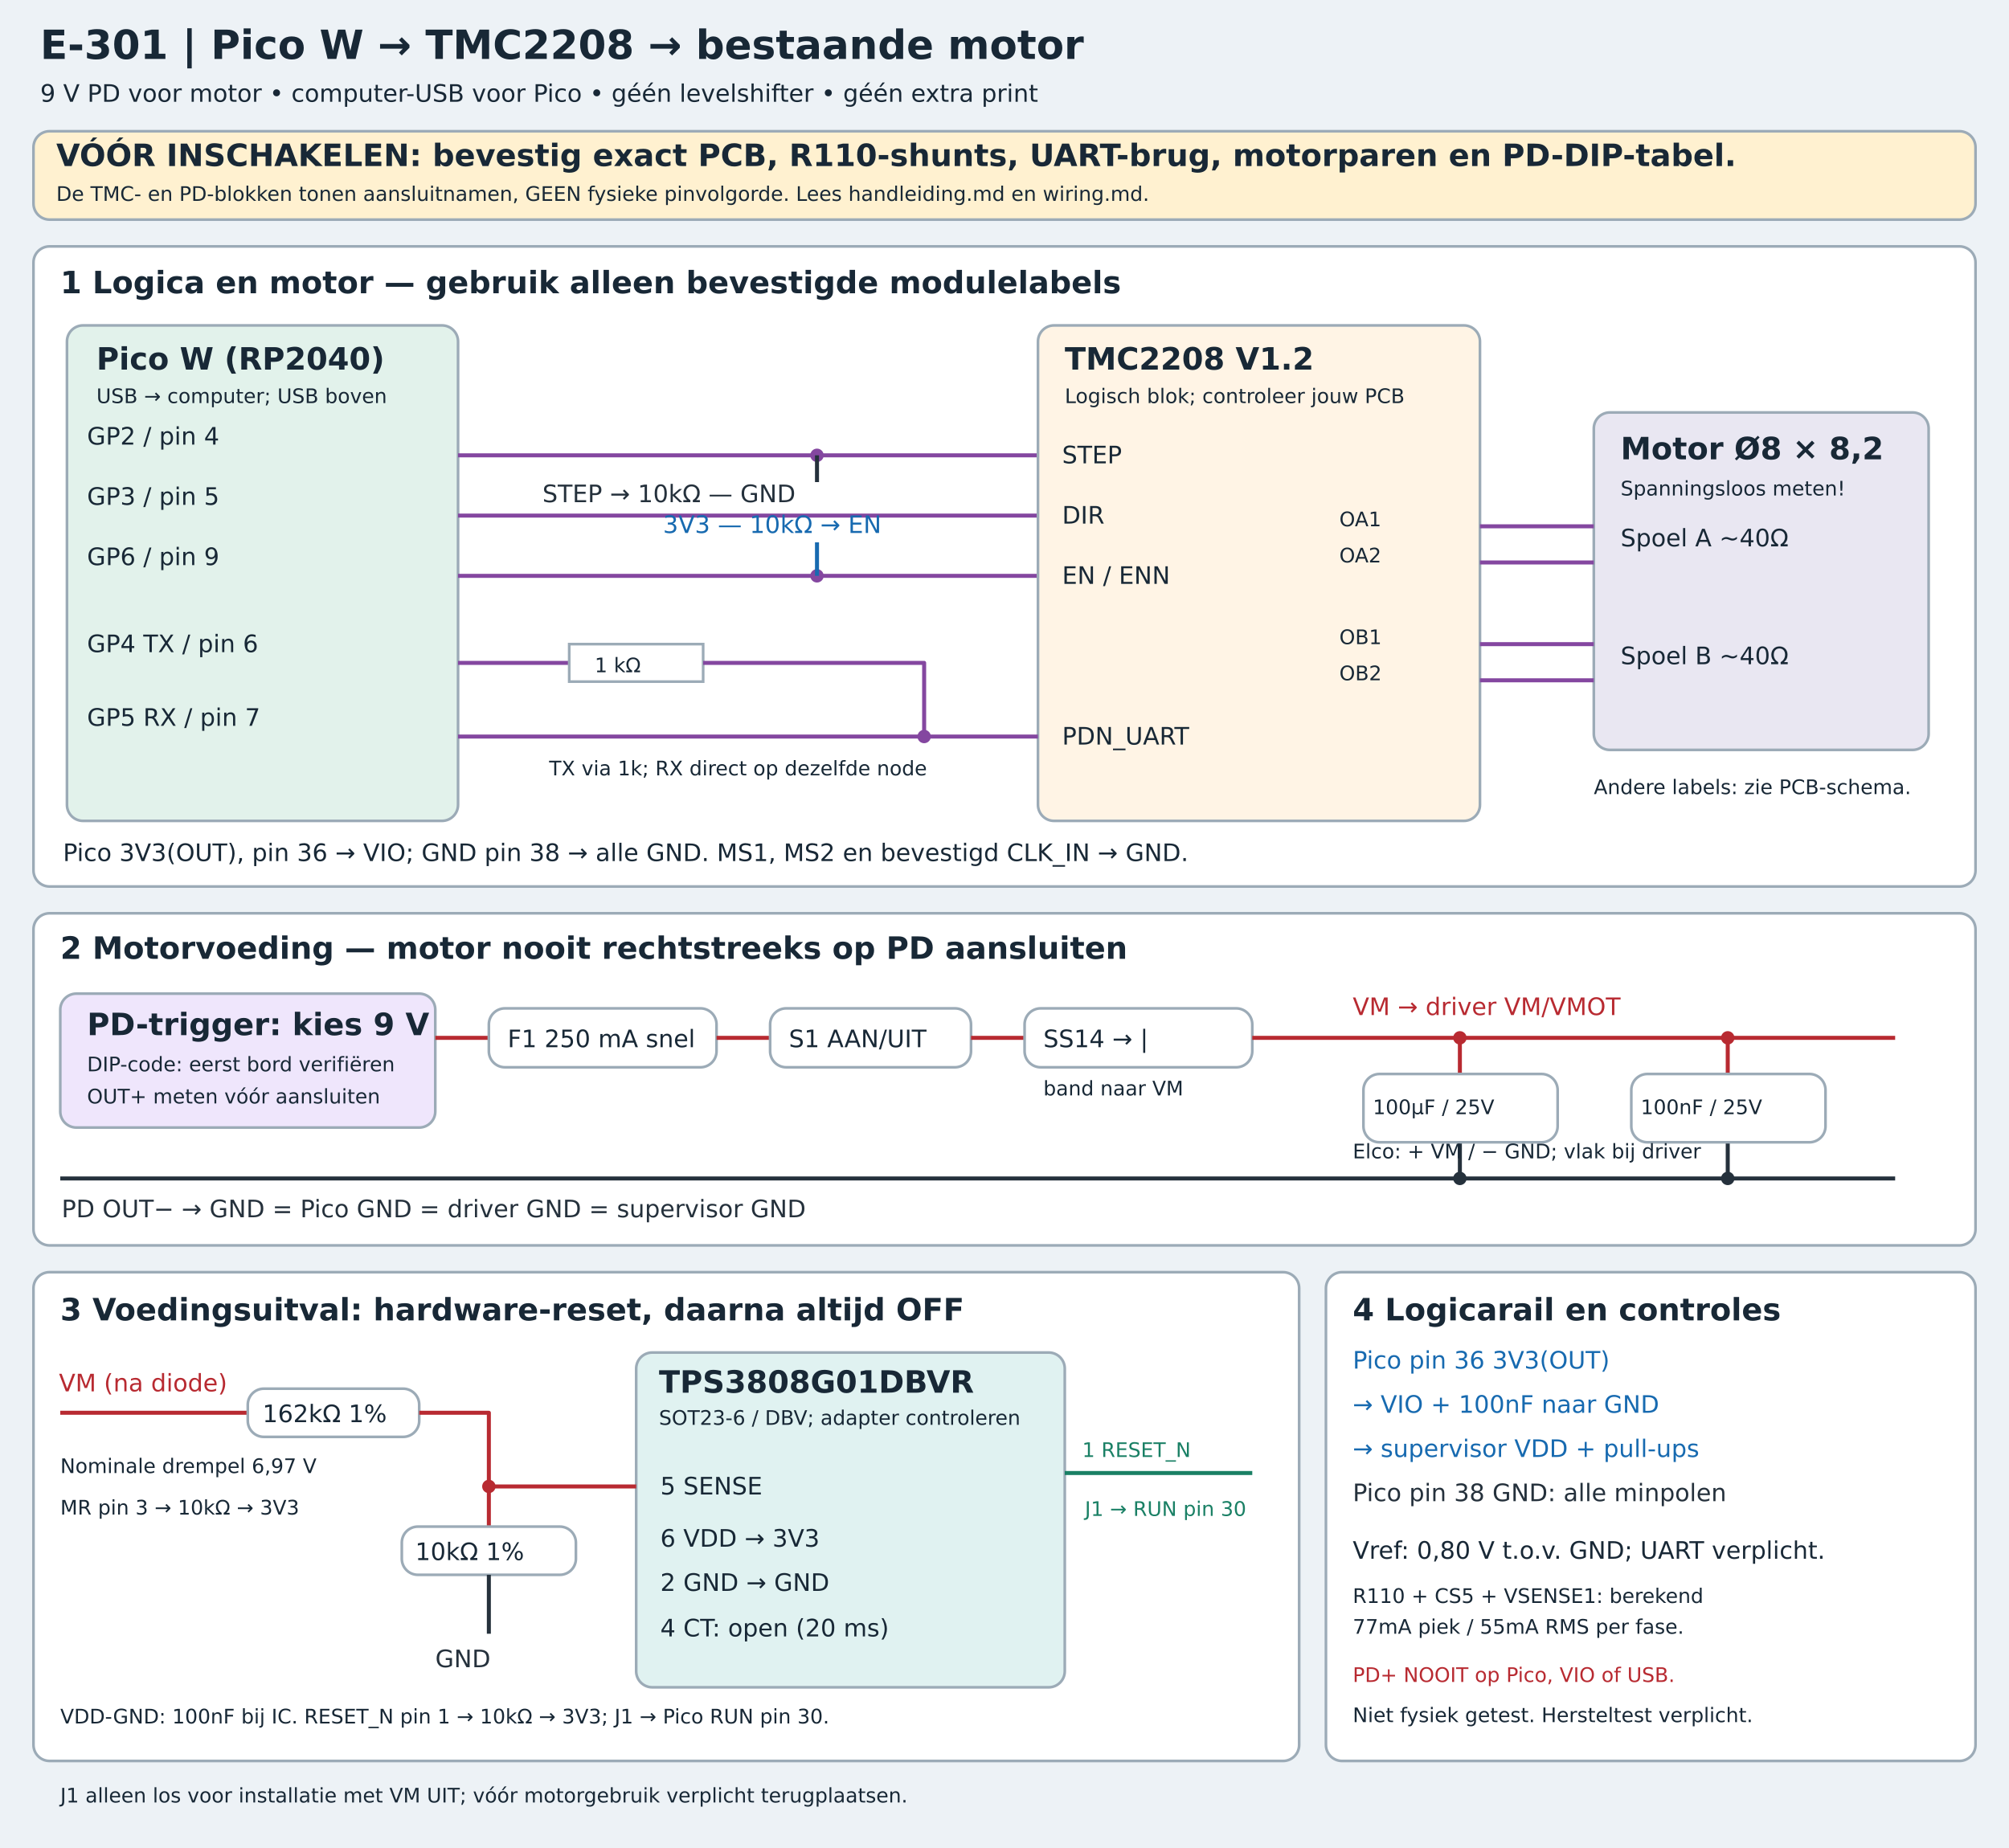
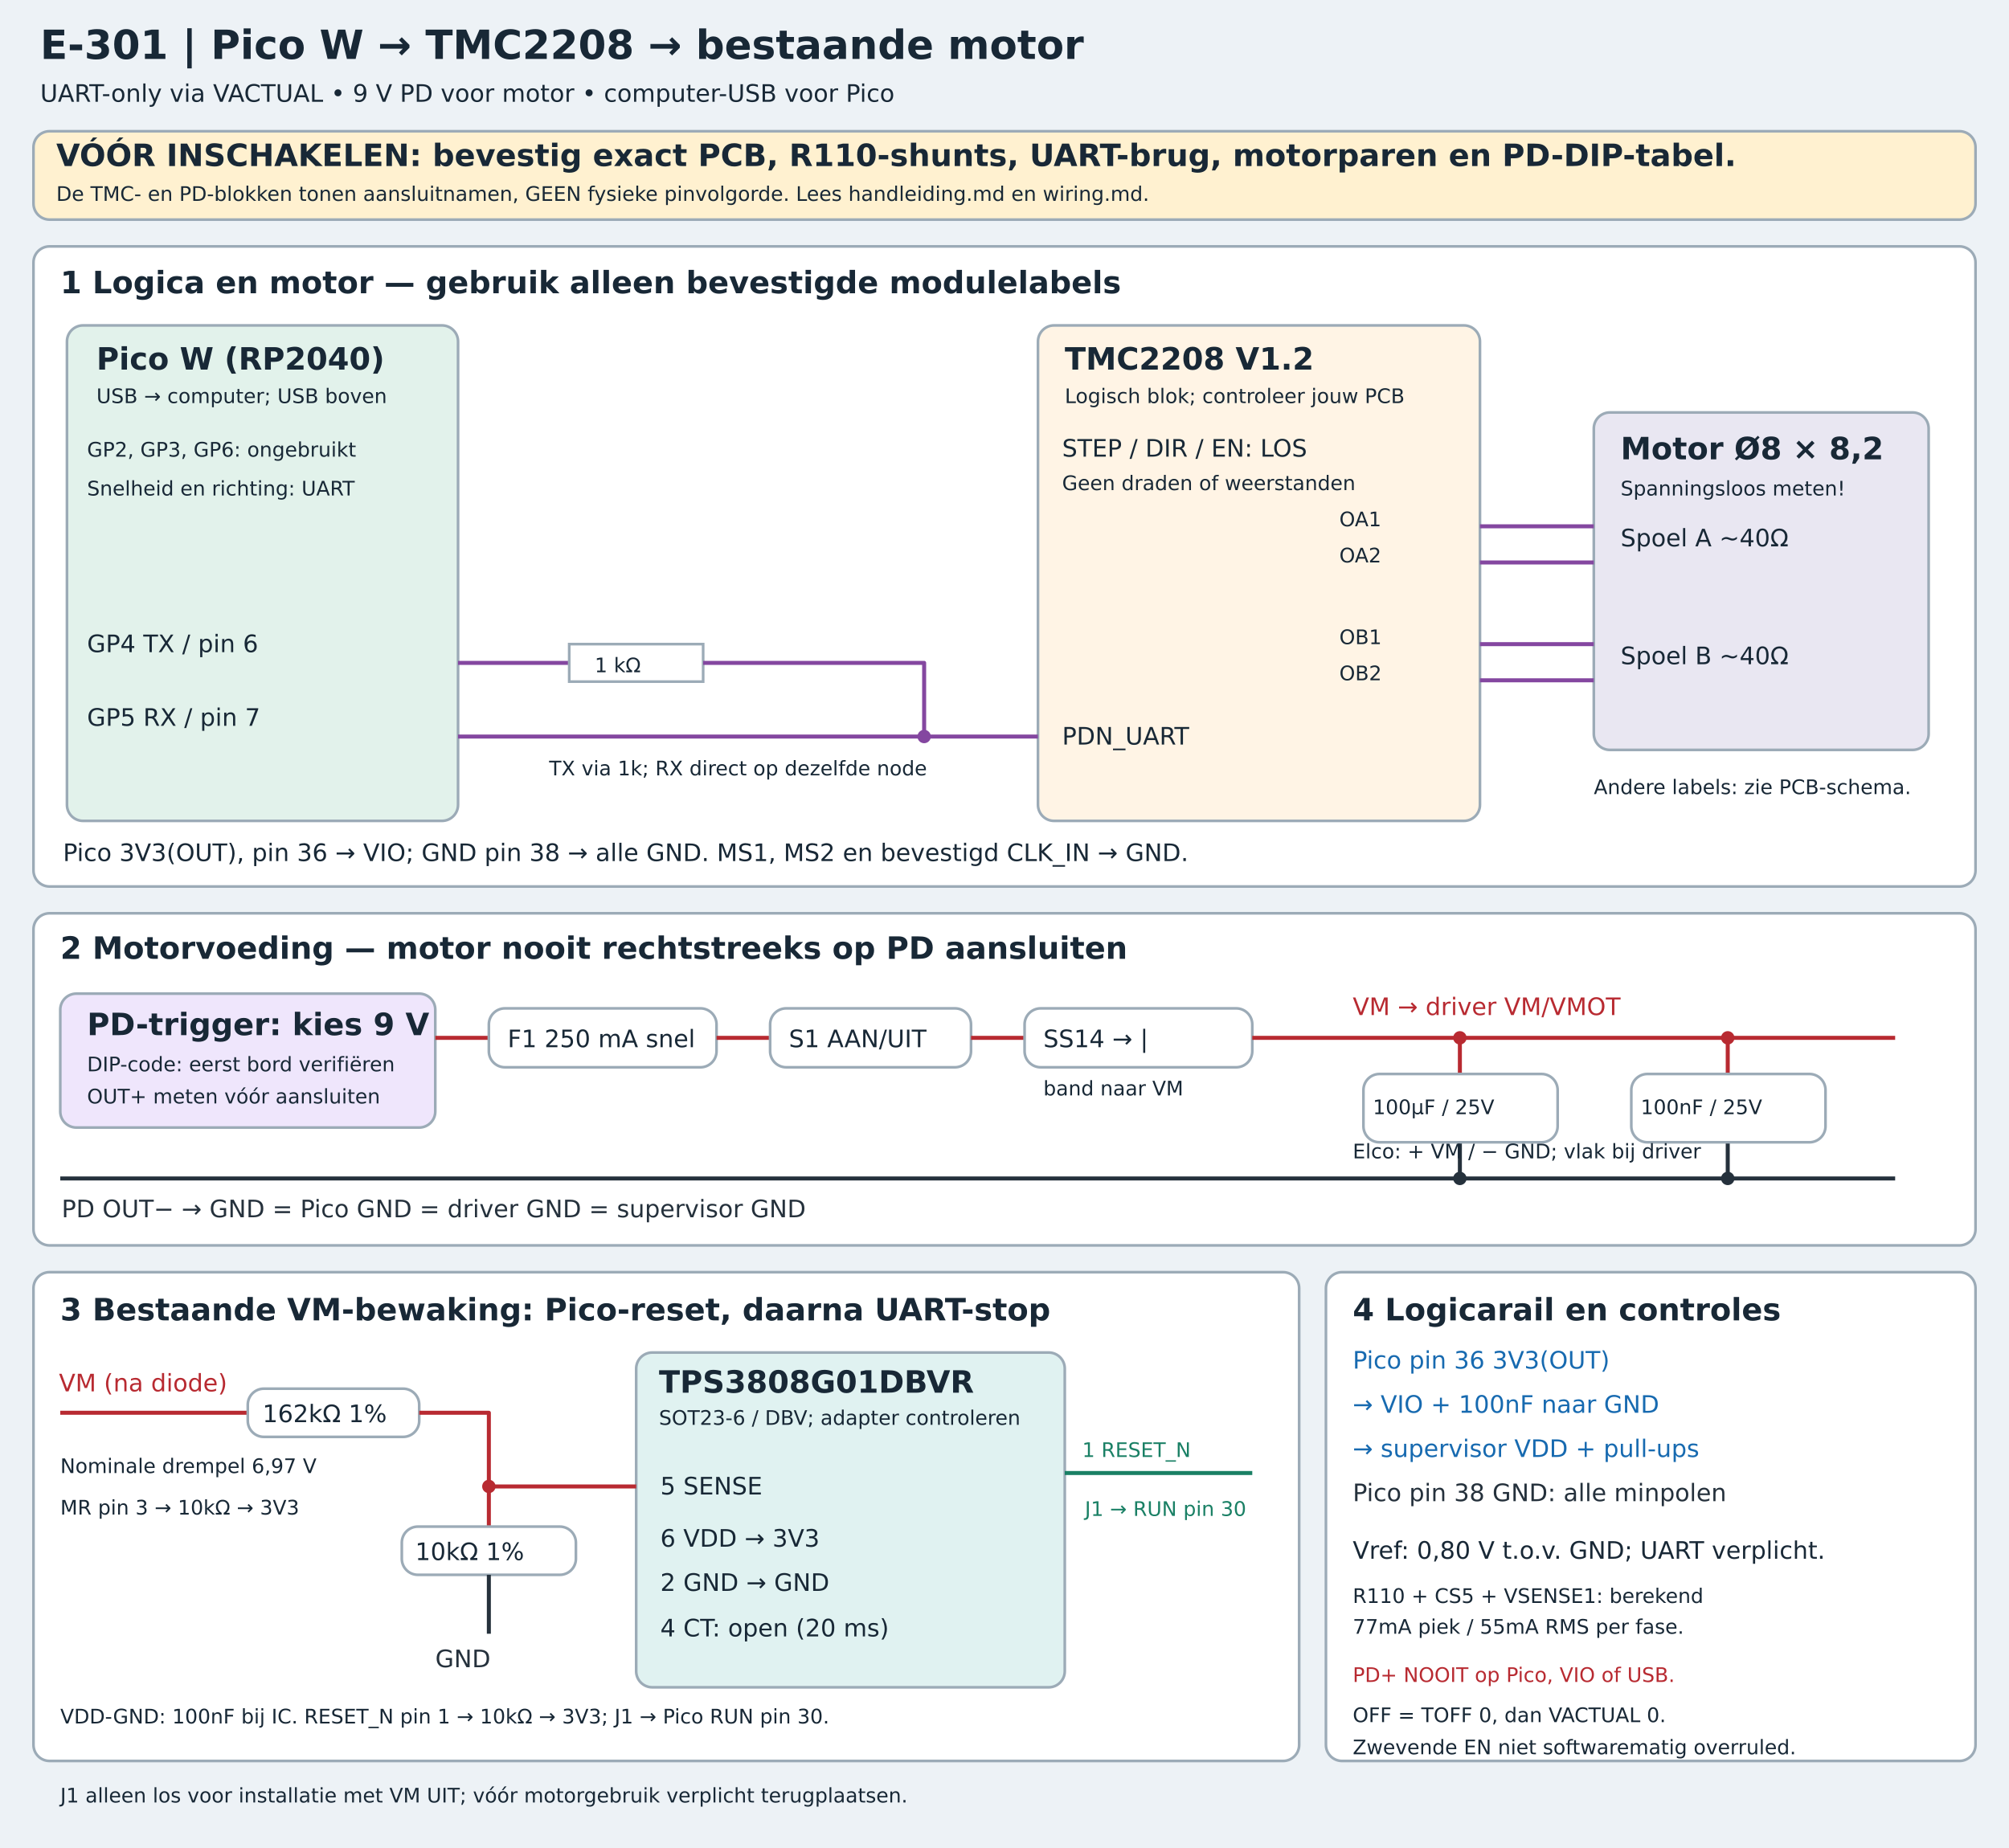
<svg xmlns="http://www.w3.org/2000/svg" width="1500" height="1380" viewBox="0 0 1500 1380">
  <style>text{font-family:DejaVu Sans,sans-serif;fill:#182836;font-size:18px} .title{font-size:30px;font-weight:bold}.head{font-size:23px;font-weight:bold}.small{font-size:15px}.wire{fill:none;stroke-width:3;stroke-linejoin:round} .box{fill:#fff;stroke:#9cabb7;stroke-width:2}</style>
  <rect width="1500" height="1380" fill="#edf2f6" />
  <text x="30" y="44" class="title">E-301  |  Pico W → TMC2208 → bestaande motor</text>
-   <text x="30" y="76" class="">9 V PD voor motor • computer-USB voor Pico • géén levelshifter • géén extra print</text>
+   <text x="30" y="76" class="">UART-only via VACTUAL • 9 V PD voor motor • computer-USB voor Pico</text>
  <rect x="25" y="98" width="1450" height="66" rx="12" fill="#fff1d0" stroke="#9cabb7" stroke-width="2" />
  <text x="42" y="124" class="head">VÓÓR INSCHAKELEN: bevestig exact PCB, R110-shunts, UART-brug, motorparen en PD-DIP-tabel.</text>
  <text x="42" y="150" class="small">De TMC- en PD-blokken tonen aansluitnamen, GEEN fysieke pinvolgorde. Lees handleiding.md en wiring.md.</text>
  <rect x="25" y="184" width="1450" height="478" rx="12" fill="#fff" stroke="#9cabb7" stroke-width="2" />
  <text x="45" y="219" class="head">1  Logica en motor — gebruik alleen bevestigde modulelabels</text>
  <rect x="50" y="243" width="292" height="370" rx="12" fill="#e2f2eb" stroke="#9cabb7" stroke-width="2" />
  <text x="72" y="276" class="head">Pico W (RP2040)</text>
  <text x="72" y="301" class="small">USB → computer; USB boven</text>
-   <text x="65" y="332" class="">GP2  / pin 4</text>
-   <polyline class="wire" stroke="#8447a0" points="342,340 775,340" />
-   <text x="65" y="377" class="">GP3  / pin 5</text>
-   <polyline class="wire" stroke="#8447a0" points="342,385 775,385" />
-   <text x="65" y="422" class="">GP6  / pin 9</text>
-   <polyline class="wire" stroke="#8447a0" points="342,430 775,430" />
  <text x="65" y="487" class="">GP4 TX / pin 6</text>
  <text x="65" y="542" class="">GP5 RX / pin 7</text>
  <rect x="775" y="243" width="330" height="370" rx="12" fill="#fff4e5" stroke="#9cabb7" stroke-width="2" />
  <text x="795" y="276" class="head">TMC2208 V1.2</text>
  <text x="795" y="301" class="small">Logisch blok; controleer jouw PCB</text>
-   <text x="793" y="346" class="">STEP</text>
-   <text x="793" y="391" class="">DIR</text>
-   <text x="793" y="436" class="">EN / ENN</text>
  <text x="793" y="556" class="">PDN_UART</text>
+   <text x="793" y="341" class="">STEP / DIR / EN: LOS</text>
+   <text x="793" y="366" class="small">Geen draden of weerstanden</text>
+   <text x="65" y="341" class="small">GP2, GP3, GP6: ongebruikt</text>
+   <text x="65" y="370" class="small">Snelheid en richting: UART</text>
  <polyline class="wire" stroke="#8447a0" points="342,495 425,495" />
  <rect x="425" y="481" width="100" height="28" rx="0" fill="#fff" stroke="#9cabb7" stroke-width="2" />
  <text x="444" y="502" class="small">1 kΩ</text>
  <polyline class="wire" stroke="#8447a0" points="525,495 690,495 690,550 775,550" />
  <polyline class="wire" stroke="#8447a0" points="342,550 690,550" />
  <circle cx="690" cy="550" r="5" fill="#8447a0" />
  <text x="410" y="579" class="small">TX via 1k; RX direct op dezelfde node</text>
-   <circle cx="610" cy="430" r="5" fill="#8447a0" />
-   <polyline class="wire" stroke="#176ab0" points="610,430 610,405" />
-   <text x="495" y="398" class="" style="fill:#176ab0">3V3 — 10kΩ → EN</text>
-   <circle cx="610" cy="340" r="5" fill="#8447a0" />
-   <polyline class="wire" stroke="#25313c" points="610,340 610,360" />
-   <text x="405" y="375" class="" style="fill:#25313c">STEP → 10kΩ — GND</text>
  <rect x="1190" y="308" width="250" height="252" rx="12" fill="#e9e7f2" stroke="#9cabb7" stroke-width="2" />
  <text x="1210" y="343" class="head">Motor Ø8 × 8,2</text>
  <text x="1210" y="370" class="small">Spanningsloos meten!</text>
  <text x="1210" y="408" class="">Spoel A ~40Ω</text>
  <polyline class="wire" stroke="#8447a0" points="1105,393 1190,393" />
  <polyline class="wire" stroke="#8447a0" points="1105,420 1190,420" />
  <text x="1210" y="496" class="">Spoel B ~40Ω</text>
  <polyline class="wire" stroke="#8447a0" points="1105,481 1190,481" />
  <polyline class="wire" stroke="#8447a0" points="1105,508 1190,508" />
  <text x="1000" y="393" class="small">OA1</text>
  <text x="1000" y="420" class="small">OA2</text>
  <text x="1000" y="481" class="small">OB1</text>
  <text x="1000" y="508" class="small">OB2</text>
  <text x="1190" y="593" class="small">Andere labels: zie PCB-schema.</text>
  <text x="47" y="643" class="">Pico 3V3(OUT), pin 36 → VIO;  GND pin 38 → alle GND.  MS1, MS2 en bevestigd CLK_IN → GND.</text>
  <rect x="25" y="682" width="1450" height="248" rx="12" fill="#fff" stroke="#9cabb7" stroke-width="2" />
  <text x="45" y="716" class="head">2  Motorvoeding — motor nooit rechtstreeks op PD aansluiten</text>
  <rect x="45" y="742" width="280" height="100" rx="12" fill="#efe6fc" stroke="#9cabb7" stroke-width="2" />
  <text x="65" y="773" class="head">PD-trigger: kies 9 V</text>
  <text x="65" y="800" class="small">DIP-code: eerst bord verifiëren</text>
  <text x="65" y="824" class="small">OUT+ meten vóór aansluiten</text>
  <polyline class="wire" stroke="#b82a31" points="325,775 365,775" />
  <rect x="365" y="753" width="170" height="44" rx="12" fill="#fff" stroke="#9cabb7" stroke-width="2" />
  <text x="379" y="782" class="">F1 250 mA snel</text>
  <polyline class="wire" stroke="#b82a31" points="535,775 575,775" />
  <rect x="575" y="753" width="150" height="44" rx="12" fill="#fff" stroke="#9cabb7" stroke-width="2" />
  <text x="589" y="782" class="">S1 AAN/UIT</text>
  <polyline class="wire" stroke="#b82a31" points="725,775 765,775" />
  <rect x="765" y="753" width="170" height="44" rx="12" fill="#fff" stroke="#9cabb7" stroke-width="2" />
  <text x="779" y="782" class="">SS14  → |</text>
  <polyline class="wire" stroke="#b82a31" points="935,775 1415,775" />
  <text x="1010" y="758" class="" style="fill:#b82a31">VM → driver VM/VMOT</text>
  <text x="779" y="818" class="small">band naar VM</text>
  <polyline class="wire" stroke="#25313c" points="45,880 1415,880" />
  <text x="46" y="909" class="" style="fill:#25313c">PD OUT− → GND = Pico GND = driver GND = supervisor GND</text>
  <polyline class="wire" stroke="#b82a31" points="1090,775 1090,802" />
  <circle cx="1090" cy="775" r="5" fill="#b82a31" />
  <polyline class="wire" stroke="#25313c" points="1090,853 1090,880" />
  <circle cx="1090" cy="880" r="5" fill="#25313c" />
  <rect x="1018" y="802" width="145" height="51" rx="12" fill="#fff" stroke="#9cabb7" stroke-width="2" />
  <text x="1025" y="832" class="small">100µF / 25V</text>
  <polyline class="wire" stroke="#b82a31" points="1290,775 1290,802" />
  <circle cx="1290" cy="775" r="5" fill="#b82a31" />
  <polyline class="wire" stroke="#25313c" points="1290,853 1290,880" />
  <circle cx="1290" cy="880" r="5" fill="#25313c" />
  <rect x="1218" y="802" width="145" height="51" rx="12" fill="#fff" stroke="#9cabb7" stroke-width="2" />
  <text x="1225" y="832" class="small">100nF / 25V</text>
  <text x="1010" y="865" class="small">Elco: + VM / − GND; vlak bij driver</text>
  <rect x="25" y="950" width="945" height="365" rx="12" fill="#fff" stroke="#9cabb7" stroke-width="2" />
-   <text x="45" y="986" class="head">3  Voedingsuitval: hardware-reset, daarna altijd OFF</text>
+   <text x="45" y="986" class="head">3  Bestaande VM-bewaking: Pico-reset, daarna UART-stop</text>
  <rect x="475" y="1010" width="320" height="250" rx="12" fill="#e0f2f1" stroke="#9cabb7" stroke-width="2" />
  <text x="492" y="1040" class="head">TPS3808G01DBVR</text>
  <text x="492" y="1064" class="small">SOT23-6 / DBV; adapter controleren</text>
  <text x="44" y="1039" class="" style="fill:#b82a31">VM (na diode)</text>
  <polyline class="wire" stroke="#b82a31" points="45,1055 185,1055" />
  <rect x="185" y="1037" width="128" height="36" rx="12" fill="#fff" stroke="#9cabb7" stroke-width="2" />
  <text x="196" y="1062" class="">162kΩ 1%</text>
  <polyline class="wire" stroke="#b82a31" points="313,1055 365,1055 365,1110 475,1110" />
  <circle cx="365" cy="1110" r="5" fill="#b82a31" />
  <text x="493" y="1116" class="">5  SENSE</text>
  <polyline class="wire" stroke="#b82a31" points="365,1110 365,1140" />
  <rect x="300" y="1140" width="130" height="36" rx="12" fill="#fff" stroke="#9cabb7" stroke-width="2" />
  <text x="310" y="1165" class="">10kΩ 1%</text>
  <polyline class="wire" stroke="#25313c" points="365,1176 365,1220" />
  <text x="325" y="1245" class="" style="fill:#25313c">GND</text>
  <text x="493" y="1155" class="">6  VDD → 3V3</text>
  <text x="493" y="1188" class="">2  GND → GND</text>
  <text x="493" y="1222" class="">4  CT: open (20 ms)</text>
  <text x="45" y="1100" class="small">Nominale drempel 6,97 V</text>
  <text x="45" y="1131" class="small">MR pin 3 → 10kΩ → 3V3</text>
  <text x="45" y="1287" class="small">VDD-GND: 100nF bij IC. RESET_N pin 1 → 10kΩ → 3V3; J1 → Pico RUN pin 30.</text>
  <polyline class="wire" stroke="#1a8065" points="795,1100 935,1100" />
  <text x="808" y="1088" class="small" style="fill:#1a8065">1 RESET_N</text>
  <text x="810" y="1132" class="small" style="fill:#1a8065">J1 → RUN pin 30</text>
  <text x="45" y="1346" class="small">J1 alleen los voor installatie met VM UIT; vóór motorgebruik verplicht terugplaatsen.</text>
  <rect x="990" y="950" width="485" height="365" rx="12" fill="#fff" stroke="#9cabb7" stroke-width="2" />
  <text x="1010" y="986" class="head">4  Logicarail en controles</text>
  <text x="1010" y="1022" class="" style="fill:#176ab0">Pico pin 36  3V3(OUT)</text>
  <text x="1010" y="1055" class="" style="fill:#176ab0">→ VIO + 100nF naar GND</text>
  <text x="1010" y="1088" class="" style="fill:#176ab0">→ supervisor VDD + pull-ups</text>
  <text x="1010" y="1121" class="" style="fill:#25313c">Pico pin 38  GND: alle minpolen</text>
  <text x="1010" y="1164" class="">Vref: 0,80 V t.o.v. GND; UART verplicht.</text>
  <text x="1010" y="1197" class="small">R110 + CS5 + VSENSE1: berekend</text>
  <text x="1010" y="1220" class="small">77mA piek / 55mA RMS per fase.</text>
  <text x="1010" y="1256" class="small" style="fill:#b82a31">PD+ NOOIT op Pico, VIO of USB.</text>
-   <text x="1010" y="1286" class="small">Niet fysiek getest. Hersteltest verplicht.</text>
+   <text x="1010" y="1286" class="small">OFF = TOFF 0, dan VACTUAL 0.</text>
+   <text x="1010" y="1310" class="small">Zwevende EN niet softwarematig overruled.</text>
</svg>
